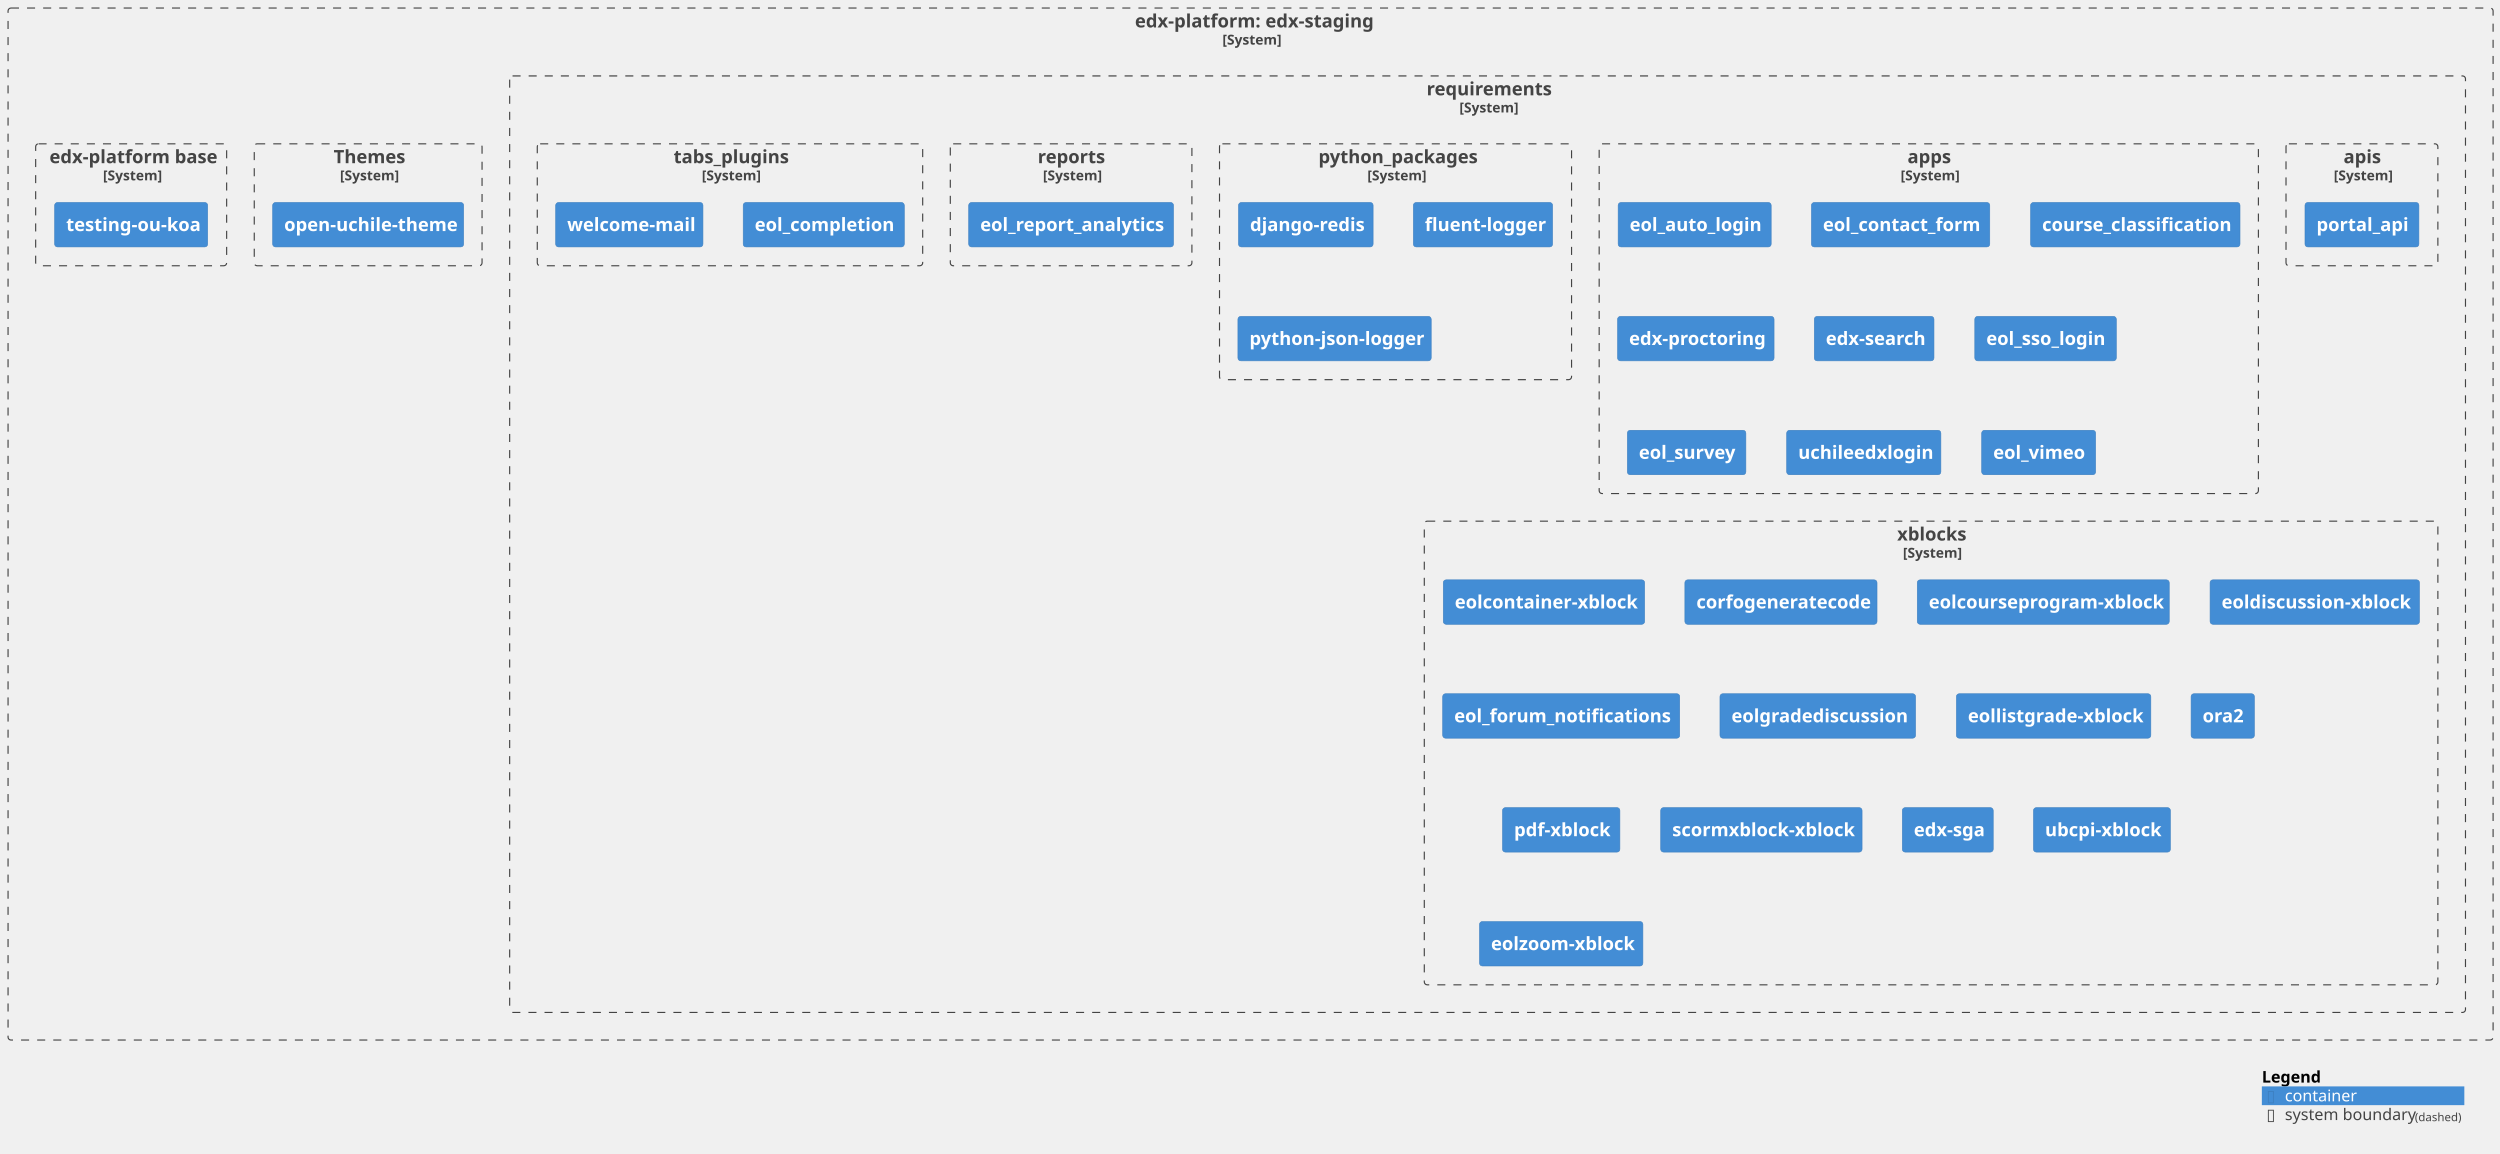
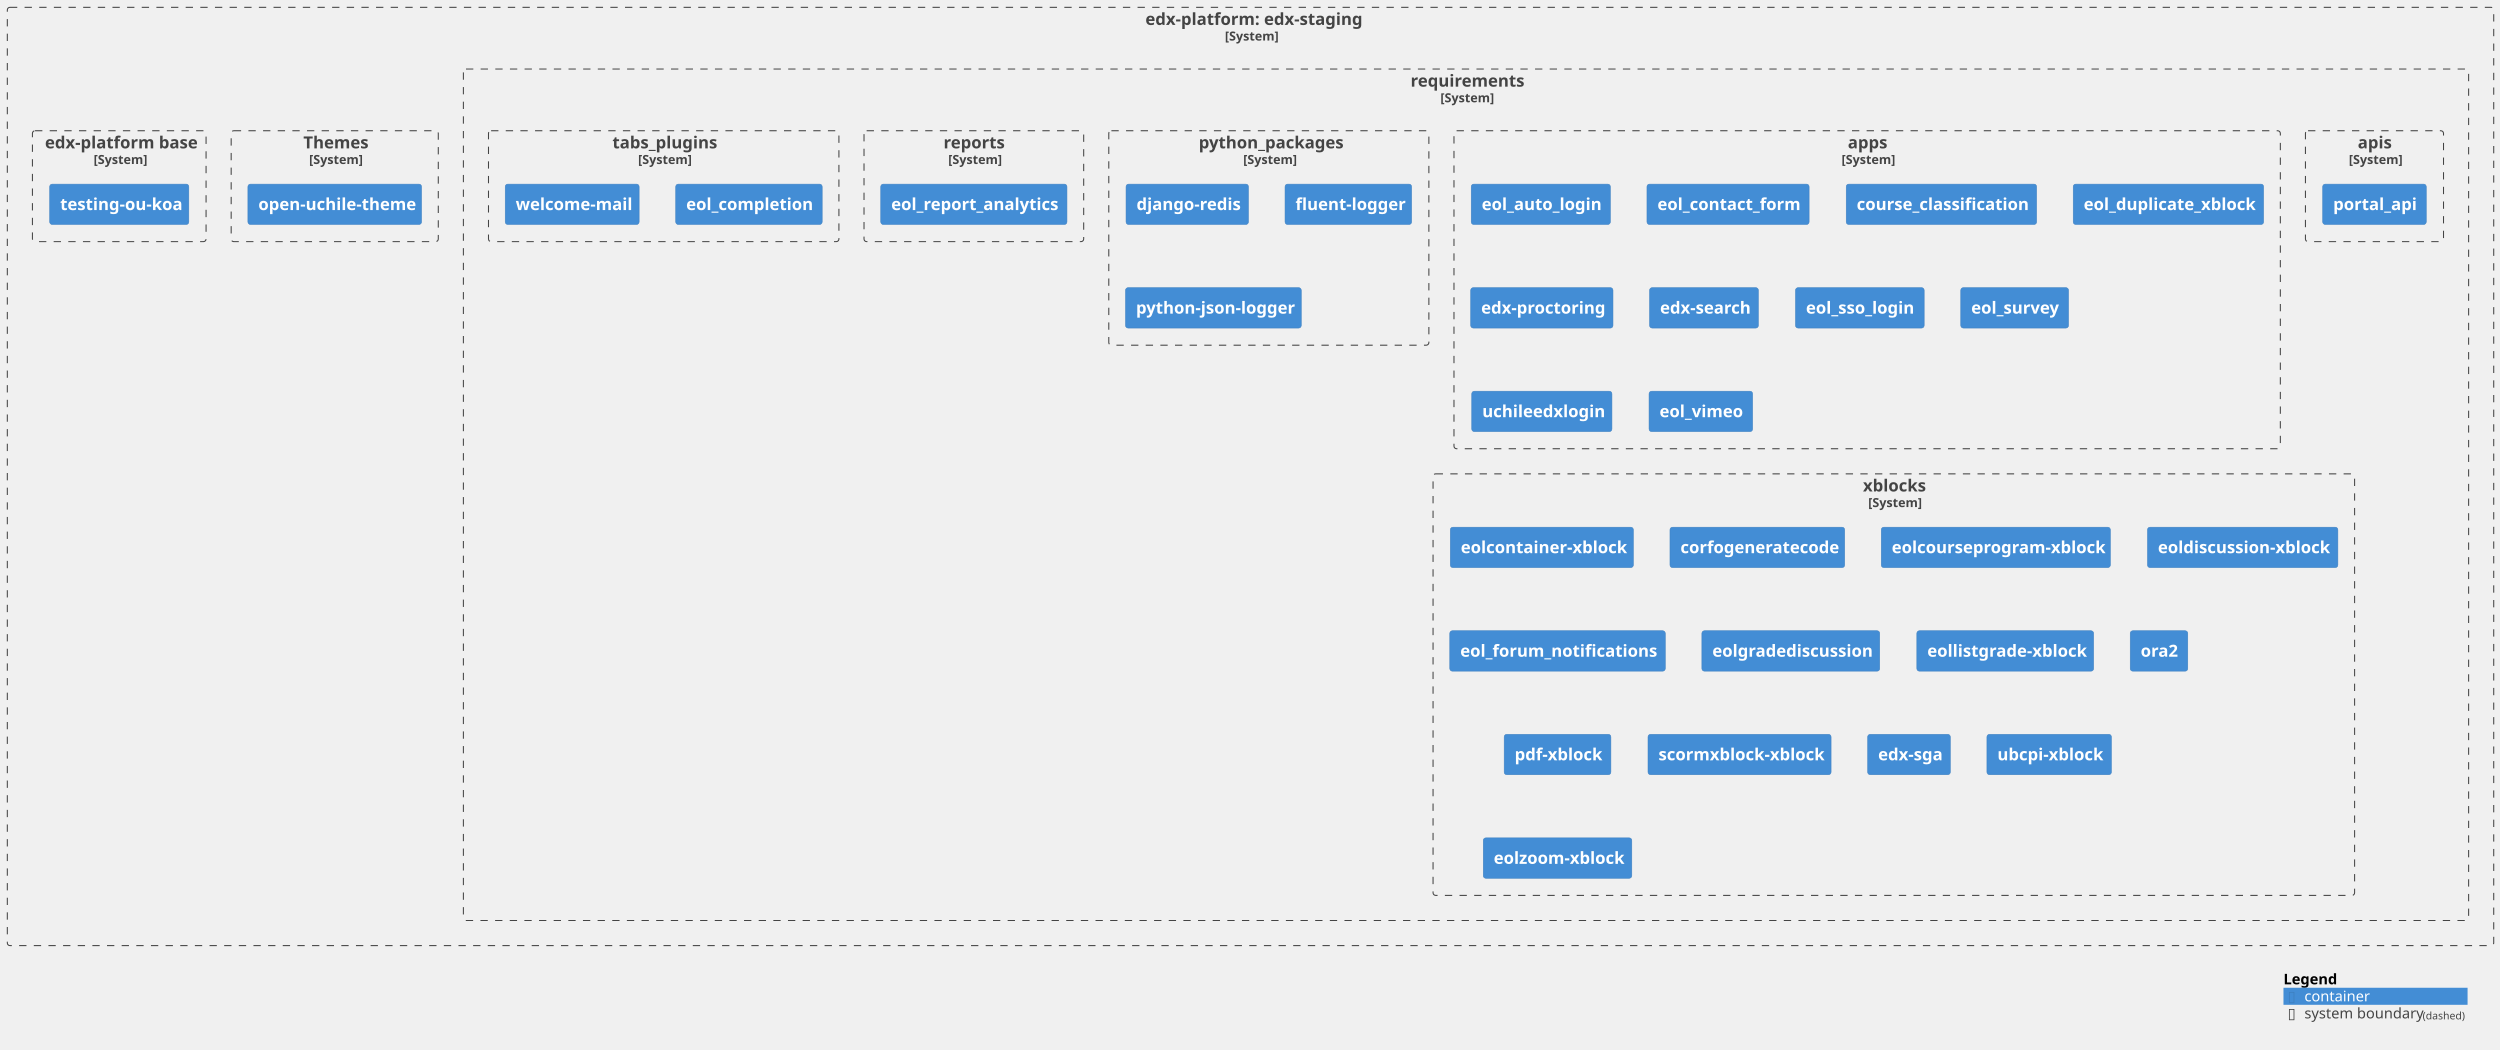
- <svg xmlns="http://www.w3.org/2000/svg" xmlns:xlink="http://www.w3.org/1999/xlink" contentStyleType="text/css" height="1003px" preserveAspectRatio="none" style="width:2173px;height:1003px;background:#FFFFFF;" version="1.1" viewBox="0 0 2173 1003" width="2173px" zoomAndPan="magnify">
+ <svg xmlns="http://www.w3.org/2000/svg" xmlns:xlink="http://www.w3.org/1999/xlink" contentStyleType="text/css" height="1003px" preserveAspectRatio="none" style="width:2390px;height:1003px;background:#FFFFFF;" version="1.1" viewBox="0 0 2390 1003" width="2390px" zoomAndPan="magnify">
  <defs />
  <g>
    <g id="cluster_c1">
      <a href="https://github.com/eol-uchile/edx-staging" target="foo" title="https://github.com/eol-uchile/edx-staging" xlink:actuate="onRequest" xlink:href="https://github.com/eol-uchile/edx-staging" xlink:show="new" xlink:title="https://github.com/eol-uchile/edx-staging" xlink:type="simple">
-         <rect fill="none" height="897" rx="2.5" ry="2.5" style="stroke:#444444;stroke-width:1.0;stroke-dasharray:7.0,7.0;" width="2160" x="7" y="7" />
-         <text fill="#444444" font-family="sans-serif" font-size="16" font-weight="bold" lengthAdjust="spacing" textLength="201" x="986.5" y="23.852">edx-platform: edx-staging</text>
-         <text fill="#444444" font-family="sans-serif" font-size="12" font-weight="bold" lengthAdjust="spacing" textLength="49" x="1062.5" y="38.764">[System]</text>
+         <rect fill="none" height="897" rx="2.5" ry="2.5" style="stroke:#444444;stroke-width:1.0;stroke-dasharray:7.0,7.0;" width="2377" x="7" y="7" />
+         <text fill="#444444" font-family="sans-serif" font-size="16" font-weight="bold" lengthAdjust="spacing" textLength="201" x="1095" y="23.852">edx-platform: edx-staging</text>
+         <text fill="#444444" font-family="sans-serif" font-size="12" font-weight="bold" lengthAdjust="spacing" textLength="49" x="1171" y="38.764">[System]</text>
      </a>
    </g>
    <g id="cluster_c2">
      <a href="https://github.com/eol-uchile/edx-staging/blob/openuchile-release/koa/requirements/" target="foo" title="https://github.com/eol-uchile/edx-staging/blob/openuchile-release/koa/requirements/" xlink:actuate="onRequest" xlink:href="https://github.com/eol-uchile/edx-staging/blob/openuchile-release/koa/requirements/" xlink:show="new" xlink:title="https://github.com/eol-uchile/edx-staging/blob/openuchile-release/koa/requirements/" xlink:type="simple">
-         <rect fill="none" height="814" rx="2.5" ry="2.5" style="stroke:#444444;stroke-width:1.0;stroke-dasharray:7.0,7.0;" width="1700" x="443" y="66" />
-         <text fill="#444444" font-family="sans-serif" font-size="16" font-weight="bold" lengthAdjust="spacing" textLength="106" x="1240" y="82.852">requirements</text>
-         <text fill="#444444" font-family="sans-serif" font-size="12" font-weight="bold" lengthAdjust="spacing" textLength="49" x="1268.5" y="97.764">[System]</text>
+         <rect fill="none" height="814" rx="2.5" ry="2.5" style="stroke:#444444;stroke-width:1.0;stroke-dasharray:7.0,7.0;" width="1917" x="443" y="66" />
+         <text fill="#444444" font-family="sans-serif" font-size="16" font-weight="bold" lengthAdjust="spacing" textLength="106" x="1348.5" y="82.852">requirements</text>
+         <text fill="#444444" font-family="sans-serif" font-size="12" font-weight="bold" lengthAdjust="spacing" textLength="49" x="1377" y="97.764">[System]</text>
      </a>
    </g>
    <g id="cluster_apis">
      <a href="https://github.com/eol-uchile/edx-staging/blob/openuchile-release/koa/requirements/apis.txt" target="foo" title="https://github.com/eol-uchile/edx-staging/blob/openuchile-release/koa/requirements/apis.txt" xlink:actuate="onRequest" xlink:href="https://github.com/eol-uchile/edx-staging/blob/openuchile-release/koa/requirements/apis.txt" xlink:show="new" xlink:title="https://github.com/eol-uchile/edx-staging/blob/openuchile-release/koa/requirements/apis.txt" xlink:type="simple">
-         <rect fill="none" height="106" rx="2.5" ry="2.5" style="stroke:#444444;stroke-width:1.0;stroke-dasharray:7.0,7.0;" width="132" x="1987" y="125" />
-         <text fill="#444444" font-family="sans-serif" font-size="16" font-weight="bold" lengthAdjust="spacing" textLength="32" x="2037" y="141.852">apis</text>
-         <text fill="#444444" font-family="sans-serif" font-size="12" font-weight="bold" lengthAdjust="spacing" textLength="49" x="2028.5" y="156.764">[System]</text>
+         <rect fill="none" height="106" rx="2.5" ry="2.5" style="stroke:#444444;stroke-width:1.0;stroke-dasharray:7.0,7.0;" width="132" x="2204" y="125" />
+         <text fill="#444444" font-family="sans-serif" font-size="16" font-weight="bold" lengthAdjust="spacing" textLength="32" x="2254" y="141.852">apis</text>
+         <text fill="#444444" font-family="sans-serif" font-size="12" font-weight="bold" lengthAdjust="spacing" textLength="49" x="2245.5" y="156.764">[System]</text>
      </a>
    </g>
    <g id="cluster_apps">
      <a href="https://github.com/eol-uchile/edx-staging/blob/openuchile-release/koa/requirements/apps.txt" target="foo" title="https://github.com/eol-uchile/edx-staging/blob/openuchile-release/koa/requirements/apps.txt" xlink:actuate="onRequest" xlink:href="https://github.com/eol-uchile/edx-staging/blob/openuchile-release/koa/requirements/apps.txt" xlink:show="new" xlink:title="https://github.com/eol-uchile/edx-staging/blob/openuchile-release/koa/requirements/apps.txt" xlink:type="simple">
-         <rect fill="none" height="304" rx="2.5" ry="2.5" style="stroke:#444444;stroke-width:1.0;stroke-dasharray:7.0,7.0;" width="573" x="1390" y="125" />
-         <text fill="#444444" font-family="sans-serif" font-size="16" font-weight="bold" lengthAdjust="spacing" textLength="37" x="1658" y="141.852">apps</text>
-         <text fill="#444444" font-family="sans-serif" font-size="12" font-weight="bold" lengthAdjust="spacing" textLength="49" x="1652" y="156.764">[System]</text>
+         <rect fill="none" height="304" rx="2.5" ry="2.5" style="stroke:#444444;stroke-width:1.0;stroke-dasharray:7.0,7.0;" width="790" x="1390" y="125" />
+         <text fill="#444444" font-family="sans-serif" font-size="16" font-weight="bold" lengthAdjust="spacing" textLength="37" x="1766.5" y="141.852">apps</text>
+         <text fill="#444444" font-family="sans-serif" font-size="12" font-weight="bold" lengthAdjust="spacing" textLength="49" x="1760.5" y="156.764">[System]</text>
      </a>
    </g>
    <g id="cluster_python_packages">
      <a href="https://github.com/eol-uchile/edx-staging/blob/openuchile-release/koa/requirements/python_packages.txt" target="foo" title="https://github.com/eol-uchile/edx-staging/blob/openuchile-release/koa/requirements/python_packages.txt" xlink:actuate="onRequest" xlink:href="https://github.com/eol-uchile/edx-staging/blob/openuchile-release/koa/requirements/python_packages.txt" xlink:show="new" xlink:title="https://github.com/eol-uchile/edx-staging/blob/openuchile-release/koa/requirements/python_packages.txt" xlink:type="simple">
        <rect fill="none" height="205" rx="2.5" ry="2.5" style="stroke:#444444;stroke-width:1.0;stroke-dasharray:7.0,7.0;" width="306" x="1060" y="125" />
        <text fill="#444444" font-family="sans-serif" font-size="16" font-weight="bold" lengthAdjust="spacing" textLength="134" x="1146" y="141.852">python_packages</text>
        <text fill="#444444" font-family="sans-serif" font-size="12" font-weight="bold" lengthAdjust="spacing" textLength="49" x="1188.5" y="156.764">[System]</text>
      </a>
    </g>
    <g id="cluster_reports">
      <a href="https://github.com/eol-uchile/edx-staging/blob/openuchile-release/koa/requirements/reports.txt" target="foo" title="https://github.com/eol-uchile/edx-staging/blob/openuchile-release/koa/requirements/reports.txt" xlink:actuate="onRequest" xlink:href="https://github.com/eol-uchile/edx-staging/blob/openuchile-release/koa/requirements/reports.txt" xlink:show="new" xlink:title="https://github.com/eol-uchile/edx-staging/blob/openuchile-release/koa/requirements/reports.txt" xlink:type="simple">
        <rect fill="none" height="106" rx="2.5" ry="2.5" style="stroke:#444444;stroke-width:1.0;stroke-dasharray:7.0,7.0;" width="210" x="826" y="125" />
        <text fill="#444444" font-family="sans-serif" font-size="16" font-weight="bold" lengthAdjust="spacing" textLength="58" x="902" y="141.852">reports</text>
        <text fill="#444444" font-family="sans-serif" font-size="12" font-weight="bold" lengthAdjust="spacing" textLength="49" x="906.5" y="156.764">[System]</text>
      </a>
    </g>
    <g id="cluster_tabs_plugins">
      <a href="https://github.com/eol-uchile/edx-staging/blob/openuchile-release/koa/requirements/tabs_plugins.txt" target="foo" title="https://github.com/eol-uchile/edx-staging/blob/openuchile-release/koa/requirements/tabs_plugins.txt" xlink:actuate="onRequest" xlink:href="https://github.com/eol-uchile/edx-staging/blob/openuchile-release/koa/requirements/tabs_plugins.txt" xlink:show="new" xlink:title="https://github.com/eol-uchile/edx-staging/blob/openuchile-release/koa/requirements/tabs_plugins.txt" xlink:type="simple">
        <rect fill="none" height="106" rx="2.5" ry="2.5" style="stroke:#444444;stroke-width:1.0;stroke-dasharray:7.0,7.0;" width="335" x="467" y="125" />
        <text fill="#444444" font-family="sans-serif" font-size="16" font-weight="bold" lengthAdjust="spacing" textLength="98" x="585.5" y="141.852">tabs_plugins</text>
        <text fill="#444444" font-family="sans-serif" font-size="12" font-weight="bold" lengthAdjust="spacing" textLength="49" x="610" y="156.764">[System]</text>
      </a>
    </g>
    <g id="cluster_xblocks">
      <a href="https://github.com/eol-uchile/edx-staging/blob/openuchile-release/koa/requirements/xblocks.txt" target="foo" title="https://github.com/eol-uchile/edx-staging/blob/openuchile-release/koa/requirements/xblocks.txt" xlink:actuate="onRequest" xlink:href="https://github.com/eol-uchile/edx-staging/blob/openuchile-release/koa/requirements/xblocks.txt" xlink:show="new" xlink:title="https://github.com/eol-uchile/edx-staging/blob/openuchile-release/koa/requirements/xblocks.txt" xlink:type="simple">
-         <rect fill="none" height="403" rx="2.5" ry="2.5" style="stroke:#444444;stroke-width:1.0;stroke-dasharray:7.0,7.0;" width="881" x="1238" y="453" />
-         <text fill="#444444" font-family="sans-serif" font-size="16" font-weight="bold" lengthAdjust="spacing" textLength="59" x="1649" y="469.852">xblocks</text>
-         <text fill="#444444" font-family="sans-serif" font-size="12" font-weight="bold" lengthAdjust="spacing" textLength="49" x="1654" y="484.764">[System]</text>
+         <rect fill="none" height="403" rx="2.5" ry="2.5" style="stroke:#444444;stroke-width:1.0;stroke-dasharray:7.0,7.0;" width="881" x="1370" y="453" />
+         <text fill="#444444" font-family="sans-serif" font-size="16" font-weight="bold" lengthAdjust="spacing" textLength="59" x="1781" y="469.852">xblocks</text>
+         <text fill="#444444" font-family="sans-serif" font-size="12" font-weight="bold" lengthAdjust="spacing" textLength="49" x="1786" y="484.764">[System]</text>
      </a>
    </g>
    <g id="cluster_theme">
      <a href="https://github.com/eol-uchile/edx-staging/blob/openuchile-release/koa/themes/" target="foo" title="https://github.com/eol-uchile/edx-staging/blob/openuchile-release/koa/themes/" xlink:actuate="onRequest" xlink:href="https://github.com/eol-uchile/edx-staging/blob/openuchile-release/koa/themes/" xlink:show="new" xlink:title="https://github.com/eol-uchile/edx-staging/blob/openuchile-release/koa/themes/" xlink:type="simple">
        <rect fill="none" height="106" rx="2.5" ry="2.5" style="stroke:#444444;stroke-width:1.0;stroke-dasharray:7.0,7.0;" width="198" x="221" y="125" />
        <text fill="#444444" font-family="sans-serif" font-size="16" font-weight="bold" lengthAdjust="spacing" textLength="60" x="290" y="141.852">Themes</text>
        <text fill="#444444" font-family="sans-serif" font-size="12" font-weight="bold" lengthAdjust="spacing" textLength="49" x="295.5" y="156.764">[System]</text>
      </a>
    </g>
    <g id="cluster_dockerfile">
      <a href="https://github.com/eol-uchile/edx-staging/blob/openuchile-release/koa/Dockerfile" target="foo" title="https://github.com/eol-uchile/edx-staging/blob/openuchile-release/koa/Dockerfile" xlink:actuate="onRequest" xlink:href="https://github.com/eol-uchile/edx-staging/blob/openuchile-release/koa/Dockerfile" xlink:show="new" xlink:title="https://github.com/eol-uchile/edx-staging/blob/openuchile-release/koa/Dockerfile" xlink:type="simple">
        <rect fill="none" height="106" rx="2.5" ry="2.5" style="stroke:#444444;stroke-width:1.0;stroke-dasharray:7.0,7.0;" width="166" x="31" y="125" />
        <text fill="#444444" font-family="sans-serif" font-size="16" font-weight="bold" lengthAdjust="spacing" textLength="142" x="43" y="141.852">edx-platform base</text>
        <text fill="#444444" font-family="sans-serif" font-size="12" font-weight="bold" lengthAdjust="spacing" textLength="49" x="89.5" y="156.764">[System]</text>
      </a>
    </g>
    <g id="elem_apis1">
      <a href="https://github.com/open-uchile/portal_api" target="foo" title="https://github.com/open-uchile/portal_api" xlink:actuate="onRequest" xlink:href="https://github.com/open-uchile/portal_api" xlink:show="new" xlink:title="https://github.com/open-uchile/portal_api" xlink:type="simple">
-         <rect fill="#438DD5" height="38.625" rx="2.5" ry="2.5" style="stroke:#3C7FC0;stroke-width:0.5;" width="99" x="2003.5" y="176" />
-         <text fill="#FFFFFF" font-family="sans-serif" font-size="16" font-weight="bold" lengthAdjust="spacing" textLength="79" x="2013.5" y="200.852">portal_api</text>
+         <rect fill="#438DD5" height="38.625" rx="2.5" ry="2.5" style="stroke:#3C7FC0;stroke-width:0.5;" width="99" x="2220.5" y="176" />
+         <text fill="#FFFFFF" font-family="sans-serif" font-size="16" font-weight="bold" lengthAdjust="spacing" textLength="79" x="2230.5" y="200.852">portal_api</text>
      </a>
    </g>
    <g id="elem_apps1">
      <a href="https://github.com/eol-uchile/eol_auto_login" target="foo" title="https://github.com/eol-uchile/eol_auto_login" xlink:actuate="onRequest" xlink:href="https://github.com/eol-uchile/eol_auto_login" xlink:show="new" xlink:title="https://github.com/eol-uchile/eol_auto_login" xlink:type="simple">
        <rect fill="#438DD5" height="38.625" rx="2.5" ry="2.5" style="stroke:#3C7FC0;stroke-width:0.5;" width="133" x="1406.5" y="176" />
        <text fill="#FFFFFF" font-family="sans-serif" font-size="16" font-weight="bold" lengthAdjust="spacing" textLength="113" x="1416.5" y="200.852">eol_auto_login</text>
      </a>
    </g>
    <g id="elem_apps2">
      <a href="https://github.com/open-uchile/eol_contact_form" target="foo" title="https://github.com/open-uchile/eol_contact_form" xlink:actuate="onRequest" xlink:href="https://github.com/open-uchile/eol_contact_form" xlink:show="new" xlink:title="https://github.com/open-uchile/eol_contact_form" xlink:type="simple">
        <rect fill="#438DD5" height="38.625" rx="2.5" ry="2.5" style="stroke:#3C7FC0;stroke-width:0.5;" width="155" x="1574.5" y="176" />
        <text fill="#FFFFFF" font-family="sans-serif" font-size="16" font-weight="bold" lengthAdjust="spacing" textLength="135" x="1584.5" y="200.852">eol_contact_form</text>
      </a>
    </g>
    <g id="elem_apps3">
      <a href="https://github.com/eol-uchile/course_classification" target="foo" title="https://github.com/eol-uchile/course_classification" xlink:actuate="onRequest" xlink:href="https://github.com/eol-uchile/course_classification" xlink:show="new" xlink:title="https://github.com/eol-uchile/course_classification" xlink:type="simple">
        <rect fill="#438DD5" height="38.625" rx="2.5" ry="2.5" style="stroke:#3C7FC0;stroke-width:0.5;" width="182" x="1765" y="176" />
        <text fill="#FFFFFF" font-family="sans-serif" font-size="16" font-weight="bold" lengthAdjust="spacing" textLength="162" x="1775" y="200.852">course_classification</text>
      </a>
    </g>
    <g id="elem_apps4">
+       <a href="https://github.com/eol-uchile/eol_duplicate_xblock" target="foo" title="https://github.com/eol-uchile/eol_duplicate_xblock" xlink:actuate="onRequest" xlink:href="https://github.com/eol-uchile/eol_duplicate_xblock" xlink:show="new" xlink:title="https://github.com/eol-uchile/eol_duplicate_xblock" xlink:type="simple">
+         <rect fill="#438DD5" height="38.625" rx="2.5" ry="2.5" style="stroke:#3C7FC0;stroke-width:0.5;" width="182" x="1982" y="176" />
+         <text fill="#FFFFFF" font-family="sans-serif" font-size="16" font-weight="bold" lengthAdjust="spacing" textLength="162" x="1992" y="200.852">eol_duplicate_xblock</text>
+       </a>
+     </g>
+     <g id="elem_apps5">
      <a href="https://github.com/open-uchile/edx-proctoring" target="foo" title="https://github.com/open-uchile/edx-proctoring" xlink:actuate="onRequest" xlink:href="https://github.com/open-uchile/edx-proctoring" xlink:show="new" xlink:title="https://github.com/open-uchile/edx-proctoring" xlink:type="simple">
        <rect fill="#438DD5" height="38.625" rx="2.5" ry="2.5" style="stroke:#3C7FC0;stroke-width:0.5;" width="136" x="1406" y="275" />
        <text fill="#FFFFFF" font-family="sans-serif" font-size="16" font-weight="bold" lengthAdjust="spacing" textLength="116" x="1416" y="299.852">edx-proctoring</text>
      </a>
    </g>
-     <g id="elem_apps5">
+     <g id="elem_apps6">
      <a href="https://github.com/eol-uchile/edx-search" target="foo" title="https://github.com/eol-uchile/edx-search" xlink:actuate="onRequest" xlink:href="https://github.com/eol-uchile/edx-search" xlink:show="new" xlink:title="https://github.com/eol-uchile/edx-search" xlink:type="simple">
        <rect fill="#438DD5" height="38.625" rx="2.5" ry="2.5" style="stroke:#3C7FC0;stroke-width:0.5;" width="104" x="1577" y="275" />
        <text fill="#FFFFFF" font-family="sans-serif" font-size="16" font-weight="bold" lengthAdjust="spacing" textLength="84" x="1587" y="299.852">edx-search</text>
      </a>
    </g>
-     <g id="elem_apps6">
+     <g id="elem_apps7">
      <a href="https://github.com/eol-uchile/eol_sso_login" target="foo" title="https://github.com/eol-uchile/eol_sso_login" xlink:actuate="onRequest" xlink:href="https://github.com/eol-uchile/eol_sso_login" xlink:show="new" xlink:title="https://github.com/eol-uchile/eol_sso_login" xlink:type="simple">
        <rect fill="#438DD5" height="38.625" rx="2.5" ry="2.5" style="stroke:#3C7FC0;stroke-width:0.5;" width="123" x="1716.5" y="275" />
        <text fill="#FFFFFF" font-family="sans-serif" font-size="16" font-weight="bold" lengthAdjust="spacing" textLength="103" x="1726.5" y="299.852">eol_sso_login</text>
      </a>
    </g>
-     <g id="elem_apps7">
+     <g id="elem_apps8">
      <a href="https://github.com/eol-uchile/eol_survey" target="foo" title="https://github.com/eol-uchile/eol_survey" xlink:actuate="onRequest" xlink:href="https://github.com/eol-uchile/eol_survey" xlink:show="new" xlink:title="https://github.com/eol-uchile/eol_survey" xlink:type="simple">
-         <rect fill="#438DD5" height="38.625" rx="2.5" ry="2.5" style="stroke:#3C7FC0;stroke-width:0.5;" width="103" x="1414.5" y="374" />
-         <text fill="#FFFFFF" font-family="sans-serif" font-size="16" font-weight="bold" lengthAdjust="spacing" textLength="83" x="1424.5" y="398.852">eol_survey</text>
-       </a>
-     </g>
-     <g id="elem_apps8">
+         <rect fill="#438DD5" height="38.625" rx="2.5" ry="2.5" style="stroke:#3C7FC0;stroke-width:0.5;" width="103" x="1874.5" y="275" />
+         <text fill="#FFFFFF" font-family="sans-serif" font-size="16" font-weight="bold" lengthAdjust="spacing" textLength="83" x="1884.5" y="299.852">eol_survey</text>
+       </a>
+     </g>
+     <g id="elem_apps9">
      <a href="https://github.com/open-uchile/uchileedxlogin" target="foo" title="https://github.com/open-uchile/uchileedxlogin" xlink:actuate="onRequest" xlink:href="https://github.com/open-uchile/uchileedxlogin" xlink:show="new" xlink:title="https://github.com/open-uchile/uchileedxlogin" xlink:type="simple">
-         <rect fill="#438DD5" height="38.625" rx="2.5" ry="2.5" style="stroke:#3C7FC0;stroke-width:0.5;" width="134" x="1553" y="374" />
-         <text fill="#FFFFFF" font-family="sans-serif" font-size="16" font-weight="bold" lengthAdjust="spacing" textLength="114" x="1563" y="398.852">uchileedxlogin</text>
-       </a>
-     </g>
-     <g id="elem_apps9">
+         <rect fill="#438DD5" height="38.625" rx="2.5" ry="2.5" style="stroke:#3C7FC0;stroke-width:0.5;" width="134" x="1407" y="374" />
+         <text fill="#FFFFFF" font-family="sans-serif" font-size="16" font-weight="bold" lengthAdjust="spacing" textLength="114" x="1417" y="398.852">uchileedxlogin</text>
+       </a>
+     </g>
+     <g id="elem_apps10">
      <a href="https://github.com/eol-uchile/eol_vimeo" target="foo" title="https://github.com/eol-uchile/eol_vimeo" xlink:actuate="onRequest" xlink:href="https://github.com/eol-uchile/eol_vimeo" xlink:show="new" xlink:title="https://github.com/eol-uchile/eol_vimeo" xlink:type="simple">
-         <rect fill="#438DD5" height="38.625" rx="2.5" ry="2.5" style="stroke:#3C7FC0;stroke-width:0.5;" width="99" x="1722.5" y="374" />
-         <text fill="#FFFFFF" font-family="sans-serif" font-size="16" font-weight="bold" lengthAdjust="spacing" textLength="79" x="1732.5" y="398.852">eol_vimeo</text>
+         <rect fill="#438DD5" height="38.625" rx="2.5" ry="2.5" style="stroke:#3C7FC0;stroke-width:0.5;" width="99" x="1576.5" y="374" />
+         <text fill="#FFFFFF" font-family="sans-serif" font-size="16" font-weight="bold" lengthAdjust="spacing" textLength="79" x="1586.5" y="398.852">eol_vimeo</text>
      </a>
    </g>
    <g id="elem_python_packages1">
      <rect fill="#438DD5" height="38.625" rx="2.5" ry="2.5" style="stroke:#3C7FC0;stroke-width:0.5;" width="117" x="1076.5" y="176" />
      <text fill="#FFFFFF" font-family="sans-serif" font-size="16" font-weight="bold" lengthAdjust="spacing" textLength="97" x="1086.5" y="200.852">django-redis</text>
    </g>
    <g id="elem_python_packages2">
      <rect fill="#438DD5" height="38.625" rx="2.5" ry="2.5" style="stroke:#3C7FC0;stroke-width:0.5;" width="121" x="1228.5" y="176" />
      <text fill="#FFFFFF" font-family="sans-serif" font-size="16" font-weight="bold" lengthAdjust="spacing" textLength="101" x="1238.5" y="200.852">fluent-logger</text>
    </g>
    <g id="elem_python_packages3">
      <rect fill="#438DD5" height="38.625" rx="2.5" ry="2.5" style="stroke:#3C7FC0;stroke-width:0.5;" width="168" x="1076" y="275" />
      <text fill="#FFFFFF" font-family="sans-serif" font-size="16" font-weight="bold" lengthAdjust="spacing" textLength="148" x="1086" y="299.852">python-json-logger</text>
    </g>
    <g id="elem_reports1">
      <a href="https://github.com/eol-uchile/eol_report_analytics" target="foo" title="https://github.com/eol-uchile/eol_report_analytics" xlink:actuate="onRequest" xlink:href="https://github.com/eol-uchile/eol_report_analytics" xlink:show="new" xlink:title="https://github.com/eol-uchile/eol_report_analytics" xlink:type="simple">
        <rect fill="#438DD5" height="38.625" rx="2.5" ry="2.5" style="stroke:#3C7FC0;stroke-width:0.5;" width="178" x="842" y="176" />
        <text fill="#FFFFFF" font-family="sans-serif" font-size="16" font-weight="bold" lengthAdjust="spacing" textLength="158" x="852" y="200.852">eol_report_analytics</text>
      </a>
    </g>
    <g id="elem_tabs_plugins1">
      <a href="https://github.com/eol-uchile/eol_completion" target="foo" title="https://github.com/eol-uchile/eol_completion" xlink:actuate="onRequest" xlink:href="https://github.com/eol-uchile/eol_completion" xlink:show="new" xlink:title="https://github.com/eol-uchile/eol_completion" xlink:type="simple">
        <rect fill="#438DD5" height="38.625" rx="2.5" ry="2.5" style="stroke:#3C7FC0;stroke-width:0.5;" width="140" x="646" y="176" />
        <text fill="#FFFFFF" font-family="sans-serif" font-size="16" font-weight="bold" lengthAdjust="spacing" textLength="120" x="656" y="200.852">eol_completion</text>
      </a>
    </g>
    <g id="elem_tabs_plugins2">
      <a href="https://github.com/eol-uchile/eol_welcome_mail" target="foo" title="https://github.com/eol-uchile/eol_welcome_mail" xlink:actuate="onRequest" xlink:href="https://github.com/eol-uchile/eol_welcome_mail" xlink:show="new" xlink:title="https://github.com/eol-uchile/eol_welcome_mail" xlink:type="simple">
        <rect fill="#438DD5" height="38.625" rx="2.5" ry="2.5" style="stroke:#3C7FC0;stroke-width:0.5;" width="128" x="483" y="176" />
        <text fill="#FFFFFF" font-family="sans-serif" font-size="16" font-weight="bold" lengthAdjust="spacing" textLength="108" x="493" y="200.852">welcome-mail</text>
      </a>
    </g>
    <g id="elem_xblocks1">
      <a href="https://github.com/eol-uchile/eol-container-xblock.git" target="foo" title="https://github.com/eol-uchile/eol-container-xblock.git" xlink:actuate="onRequest" xlink:href="https://github.com/eol-uchile/eol-container-xblock.git" xlink:show="new" xlink:title="https://github.com/eol-uchile/eol-container-xblock.git" xlink:type="simple">
-         <rect fill="#438DD5" height="38.625" rx="2.5" ry="2.5" style="stroke:#3C7FC0;stroke-width:0.5;" width="175" x="1254.5" y="504" />
-         <text fill="#FFFFFF" font-family="sans-serif" font-size="16" font-weight="bold" lengthAdjust="spacing" textLength="155" x="1264.5" y="528.852">eolcontainer-xblock</text>
+         <rect fill="#438DD5" height="38.625" rx="2.5" ry="2.5" style="stroke:#3C7FC0;stroke-width:0.5;" width="175" x="1386.5" y="504" />
+         <text fill="#FFFFFF" font-family="sans-serif" font-size="16" font-weight="bold" lengthAdjust="spacing" textLength="155" x="1396.5" y="528.852">eolcontainer-xblock</text>
      </a>
    </g>
    <g id="elem_xblocks2">
      <a href="https://github.com/eol-uchile/corfo_generate_code" target="foo" title="https://github.com/eol-uchile/corfo_generate_code" xlink:actuate="onRequest" xlink:href="https://github.com/eol-uchile/corfo_generate_code" xlink:show="new" xlink:title="https://github.com/eol-uchile/corfo_generate_code" xlink:type="simple">
-         <rect fill="#438DD5" height="38.625" rx="2.5" ry="2.5" style="stroke:#3C7FC0;stroke-width:0.5;" width="167" x="1464.5" y="504" />
-         <text fill="#FFFFFF" font-family="sans-serif" font-size="16" font-weight="bold" lengthAdjust="spacing" textLength="147" x="1474.5" y="528.852">corfogeneratecode</text>
+         <rect fill="#438DD5" height="38.625" rx="2.5" ry="2.5" style="stroke:#3C7FC0;stroke-width:0.5;" width="167" x="1596.5" y="504" />
+         <text fill="#FFFFFF" font-family="sans-serif" font-size="16" font-weight="bold" lengthAdjust="spacing" textLength="147" x="1606.5" y="528.852">corfogeneratecode</text>
      </a>
    </g>
    <g id="elem_xblocks3">
      <a href="https://github.com/eol-uchile/eol-course-program-xblock" target="foo" title="https://github.com/eol-uchile/eol-course-program-xblock" xlink:actuate="onRequest" xlink:href="https://github.com/eol-uchile/eol-course-program-xblock" xlink:show="new" xlink:title="https://github.com/eol-uchile/eol-course-program-xblock" xlink:type="simple">
-         <rect fill="#438DD5" height="38.625" rx="2.5" ry="2.5" style="stroke:#3C7FC0;stroke-width:0.5;" width="219" x="1666.5" y="504" />
-         <text fill="#FFFFFF" font-family="sans-serif" font-size="16" font-weight="bold" lengthAdjust="spacing" textLength="199" x="1676.5" y="528.852">eolcourseprogram-xblock</text>
+         <rect fill="#438DD5" height="38.625" rx="2.5" ry="2.5" style="stroke:#3C7FC0;stroke-width:0.5;" width="219" x="1798.5" y="504" />
+         <text fill="#FFFFFF" font-family="sans-serif" font-size="16" font-weight="bold" lengthAdjust="spacing" textLength="199" x="1808.5" y="528.852">eolcourseprogram-xblock</text>
      </a>
    </g>
    <g id="elem_xblocks4">
      <a href="https://github.com/eol-uchile/eol_xblock_discussion" target="foo" title="https://github.com/eol-uchile/eol_xblock_discussion" xlink:actuate="onRequest" xlink:href="https://github.com/eol-uchile/eol_xblock_discussion" xlink:show="new" xlink:title="https://github.com/eol-uchile/eol_xblock_discussion" xlink:type="simple">
-         <rect fill="#438DD5" height="38.625" rx="2.5" ry="2.5" style="stroke:#3C7FC0;stroke-width:0.5;" width="182" x="1921" y="504" />
-         <text fill="#FFFFFF" font-family="sans-serif" font-size="16" font-weight="bold" lengthAdjust="spacing" textLength="162" x="1931" y="528.852">eoldiscussion-xblock</text>
+         <rect fill="#438DD5" height="38.625" rx="2.5" ry="2.5" style="stroke:#3C7FC0;stroke-width:0.5;" width="182" x="2053" y="504" />
+         <text fill="#FFFFFF" font-family="sans-serif" font-size="16" font-weight="bold" lengthAdjust="spacing" textLength="162" x="2063" y="528.852">eoldiscussion-xblock</text>
      </a>
    </g>
    <g id="elem_xblocks5">
      <a href="https://github.com/eol-uchile/eol_forum_notifications" target="foo" title="https://github.com/eol-uchile/eol_forum_notifications" xlink:actuate="onRequest" xlink:href="https://github.com/eol-uchile/eol_forum_notifications" xlink:show="new" xlink:title="https://github.com/eol-uchile/eol_forum_notifications" xlink:type="simple">
-         <rect fill="#438DD5" height="38.625" rx="2.5" ry="2.5" style="stroke:#3C7FC0;stroke-width:0.5;" width="206" x="1254" y="603" />
-         <text fill="#FFFFFF" font-family="sans-serif" font-size="16" font-weight="bold" lengthAdjust="spacing" textLength="186" x="1264" y="627.852">eol_forum_notifications</text>
+         <rect fill="#438DD5" height="38.625" rx="2.5" ry="2.5" style="stroke:#3C7FC0;stroke-width:0.5;" width="206" x="1386" y="603" />
+         <text fill="#FFFFFF" font-family="sans-serif" font-size="16" font-weight="bold" lengthAdjust="spacing" textLength="186" x="1396" y="627.852">eol_forum_notifications</text>
      </a>
    </g>
    <g id="elem_xblocks6">
      <a href="https://github.com/eol-uchile/eol_gradeforum_xblock" target="foo" title="https://github.com/eol-uchile/eol_gradeforum_xblock" xlink:actuate="onRequest" xlink:href="https://github.com/eol-uchile/eol_gradeforum_xblock" xlink:show="new" xlink:title="https://github.com/eol-uchile/eol_gradeforum_xblock" xlink:type="simple">
-         <rect fill="#438DD5" height="38.625" rx="2.5" ry="2.5" style="stroke:#3C7FC0;stroke-width:0.5;" width="170" x="1495" y="603" />
-         <text fill="#FFFFFF" font-family="sans-serif" font-size="16" font-weight="bold" lengthAdjust="spacing" textLength="150" x="1505" y="627.852">eolgradediscussion</text>
+         <rect fill="#438DD5" height="38.625" rx="2.5" ry="2.5" style="stroke:#3C7FC0;stroke-width:0.5;" width="170" x="1627" y="603" />
+         <text fill="#FFFFFF" font-family="sans-serif" font-size="16" font-weight="bold" lengthAdjust="spacing" textLength="150" x="1637" y="627.852">eolgradediscussion</text>
      </a>
    </g>
    <g id="elem_xblocks7">
      <a href="https://github.com/eol-uchile/eol_list_grade" target="foo" title="https://github.com/eol-uchile/eol_list_grade" xlink:actuate="onRequest" xlink:href="https://github.com/eol-uchile/eol_list_grade" xlink:show="new" xlink:title="https://github.com/eol-uchile/eol_list_grade" xlink:type="simple">
-         <rect fill="#438DD5" height="38.625" rx="2.5" ry="2.5" style="stroke:#3C7FC0;stroke-width:0.5;" width="169" x="1700.5" y="603" />
-         <text fill="#FFFFFF" font-family="sans-serif" font-size="16" font-weight="bold" lengthAdjust="spacing" textLength="149" x="1710.5" y="627.852">eollistgrade-xblock</text>
+         <rect fill="#438DD5" height="38.625" rx="2.5" ry="2.5" style="stroke:#3C7FC0;stroke-width:0.5;" width="169" x="1832.5" y="603" />
+         <text fill="#FFFFFF" font-family="sans-serif" font-size="16" font-weight="bold" lengthAdjust="spacing" textLength="149" x="1842.5" y="627.852">eollistgrade-xblock</text>
      </a>
    </g>
    <g id="elem_xblocks8">
      <a href="https://github.com/eol-uchile/edx-ora2.git" target="foo" title="https://github.com/eol-uchile/edx-ora2.git" xlink:actuate="onRequest" xlink:href="https://github.com/eol-uchile/edx-ora2.git" xlink:show="new" xlink:title="https://github.com/eol-uchile/edx-ora2.git" xlink:type="simple">
-         <rect fill="#438DD5" height="38.625" rx="2.5" ry="2.5" style="stroke:#3C7FC0;stroke-width:0.5;" width="55" x="1904.5" y="603" />
-         <text fill="#FFFFFF" font-family="sans-serif" font-size="16" font-weight="bold" lengthAdjust="spacing" textLength="35" x="1914.5" y="627.852">ora2</text>
+         <rect fill="#438DD5" height="38.625" rx="2.5" ry="2.5" style="stroke:#3C7FC0;stroke-width:0.5;" width="55" x="2036.5" y="603" />
+         <text fill="#FFFFFF" font-family="sans-serif" font-size="16" font-weight="bold" lengthAdjust="spacing" textLength="35" x="2046.5" y="627.852">ora2</text>
      </a>
    </g>
    <g id="elem_xblocks9">
      <a href="https://github.com/open-uchile/pdfXBlock" target="foo" title="https://github.com/open-uchile/pdfXBlock" xlink:actuate="onRequest" xlink:href="https://github.com/open-uchile/pdfXBlock" xlink:show="new" xlink:title="https://github.com/open-uchile/pdfXBlock" xlink:type="simple">
-         <rect fill="#438DD5" height="38.625" rx="2.5" ry="2.5" style="stroke:#3C7FC0;stroke-width:0.5;" width="102" x="1306" y="702" />
-         <text fill="#FFFFFF" font-family="sans-serif" font-size="16" font-weight="bold" lengthAdjust="spacing" textLength="82" x="1316" y="726.852">pdf-xblock</text>
+         <rect fill="#438DD5" height="38.625" rx="2.5" ry="2.5" style="stroke:#3C7FC0;stroke-width:0.5;" width="102" x="1438" y="702" />
+         <text fill="#FFFFFF" font-family="sans-serif" font-size="16" font-weight="bold" lengthAdjust="spacing" textLength="82" x="1448" y="726.852">pdf-xblock</text>
      </a>
    </g>
    <g id="elem_xblocks10">
      <a href="https://github.com/eol-uchile/edx_xblock_scorm" target="foo" title="https://github.com/eol-uchile/edx_xblock_scorm" xlink:actuate="onRequest" xlink:href="https://github.com/eol-uchile/edx_xblock_scorm" xlink:show="new" xlink:title="https://github.com/eol-uchile/edx_xblock_scorm" xlink:type="simple">
-         <rect fill="#438DD5" height="38.625" rx="2.5" ry="2.5" style="stroke:#3C7FC0;stroke-width:0.5;" width="175" x="1443.5" y="702" />
-         <text fill="#FFFFFF" font-family="sans-serif" font-size="16" font-weight="bold" lengthAdjust="spacing" textLength="155" x="1453.5" y="726.852">scormxblock-xblock</text>
+         <rect fill="#438DD5" height="38.625" rx="2.5" ry="2.5" style="stroke:#3C7FC0;stroke-width:0.5;" width="175" x="1575.5" y="702" />
+         <text fill="#FFFFFF" font-family="sans-serif" font-size="16" font-weight="bold" lengthAdjust="spacing" textLength="155" x="1585.5" y="726.852">scormxblock-xblock</text>
      </a>
    </g>
    <g id="elem_xblocks11">
      <a href="https://github.com/eol-uchile/edx-sga" target="foo" title="https://github.com/eol-uchile/edx-sga" xlink:actuate="onRequest" xlink:href="https://github.com/eol-uchile/edx-sga" xlink:show="new" xlink:title="https://github.com/eol-uchile/edx-sga" xlink:type="simple">
-         <rect fill="#438DD5" height="38.625" rx="2.5" ry="2.5" style="stroke:#3C7FC0;stroke-width:0.5;" width="79" x="1653.5" y="702" />
-         <text fill="#FFFFFF" font-family="sans-serif" font-size="16" font-weight="bold" lengthAdjust="spacing" textLength="59" x="1663.5" y="726.852">edx-sga</text>
+         <rect fill="#438DD5" height="38.625" rx="2.5" ry="2.5" style="stroke:#3C7FC0;stroke-width:0.5;" width="79" x="1785.5" y="702" />
+         <text fill="#FFFFFF" font-family="sans-serif" font-size="16" font-weight="bold" lengthAdjust="spacing" textLength="59" x="1795.5" y="726.852">edx-sga</text>
      </a>
    </g>
    <g id="elem_xblocks12">
      <a href="https://github.com/eol-uchile/ubcpi" target="foo" title="https://github.com/eol-uchile/ubcpi" xlink:actuate="onRequest" xlink:href="https://github.com/eol-uchile/ubcpi" xlink:show="new" xlink:title="https://github.com/eol-uchile/ubcpi" xlink:type="simple">
-         <rect fill="#438DD5" height="38.625" rx="2.5" ry="2.5" style="stroke:#3C7FC0;stroke-width:0.5;" width="119" x="1767.5" y="702" />
-         <text fill="#FFFFFF" font-family="sans-serif" font-size="16" font-weight="bold" lengthAdjust="spacing" textLength="99" x="1777.5" y="726.852">ubcpi-xblock</text>
+         <rect fill="#438DD5" height="38.625" rx="2.5" ry="2.5" style="stroke:#3C7FC0;stroke-width:0.5;" width="119" x="1899.5" y="702" />
+         <text fill="#FFFFFF" font-family="sans-serif" font-size="16" font-weight="bold" lengthAdjust="spacing" textLength="99" x="1909.5" y="726.852">ubcpi-xblock</text>
      </a>
    </g>
    <g id="elem_xblocks13">
      <a href="https://github.com/eol-uchile/eol-zoom-xblock" target="foo" title="https://github.com/eol-uchile/eol-zoom-xblock" xlink:actuate="onRequest" xlink:href="https://github.com/eol-uchile/eol-zoom-xblock" xlink:show="new" xlink:title="https://github.com/eol-uchile/eol-zoom-xblock" xlink:type="simple">
-         <rect fill="#438DD5" height="38.625" rx="2.5" ry="2.5" style="stroke:#3C7FC0;stroke-width:0.5;" width="142" x="1286" y="801" />
-         <text fill="#FFFFFF" font-family="sans-serif" font-size="16" font-weight="bold" lengthAdjust="spacing" textLength="122" x="1296" y="825.852">eolzoom-xblock</text>
+         <rect fill="#438DD5" height="38.625" rx="2.5" ry="2.5" style="stroke:#3C7FC0;stroke-width:0.5;" width="142" x="1418" y="801" />
+         <text fill="#FFFFFF" font-family="sans-serif" font-size="16" font-weight="bold" lengthAdjust="spacing" textLength="122" x="1428" y="825.852">eolzoom-xblock</text>
      </a>
    </g>
    <g id="elem_theme1">
      <a href="https://github.com/open-uchile/open-uchile-theme.git" target="foo" title="https://github.com/open-uchile/open-uchile-theme.git" xlink:actuate="onRequest" xlink:href="https://github.com/open-uchile/open-uchile-theme.git" xlink:show="new" xlink:title="https://github.com/open-uchile/open-uchile-theme.git" xlink:type="simple">
        <rect fill="#438DD5" height="38.625" rx="2.5" ry="2.5" style="stroke:#3C7FC0;stroke-width:0.5;" width="166" x="237" y="176" />
        <text fill="#FFFFFF" font-family="sans-serif" font-size="16" font-weight="bold" lengthAdjust="spacing" textLength="146" x="247" y="200.852">open-uchile-theme</text>
      </a>
    </g>
    <g id="elem_dk">
      <a href="https://ghcr.io/eol-uchile/edx-platform:testing-ou-koa" target="foo" title="https://ghcr.io/eol-uchile/edx-platform:testing-ou-koa" xlink:actuate="onRequest" xlink:href="https://ghcr.io/eol-uchile/edx-platform:testing-ou-koa" xlink:show="new" xlink:title="https://ghcr.io/eol-uchile/edx-platform:testing-ou-koa" xlink:type="simple">
        <rect fill="#438DD5" height="38.625" rx="2.5" ry="2.5" style="stroke:#3C7FC0;stroke-width:0.5;" width="133" x="47.5" y="176" />
        <text fill="#FFFFFF" font-family="sans-serif" font-size="16" font-weight="bold" lengthAdjust="spacing" textLength="113" x="57.5" y="200.852">testing-ou-koa</text>
      </a>
    </g>
-     <rect fill="none" height="16.297" style="stroke:none;stroke-width:1.0;" width="176" x="1966" y="928" />
-     <text fill="#000000" font-family="sans-serif" font-size="14" font-weight="bold" lengthAdjust="spacing" textLength="50" x="1966" y="940.995">Legend</text>
-     <text fill="#FFFFFF" font-family="sans-serif" font-size="14" lengthAdjust="spacing" textLength="4" x="2016" y="940.995"> </text>
-     <rect fill="#438DD5" height="16.297" style="stroke:none;stroke-width:1.0;" width="176" x="1966" y="944.297" />
-     <text fill="#3C7FC0" font-family="sans-serif" font-size="14" lengthAdjust="spacing" textLength="8" x="1970" y="957.292">▯</text>
-     <text fill="#FFFFFF" font-family="sans-serif" font-size="14" lengthAdjust="spacing" textLength="4" x="1978" y="957.292"> </text>
-     <text fill="#FFFFFF" font-family="sans-serif" font-size="14" lengthAdjust="spacing" textLength="60" x="1986" y="957.292">container</text>
-     <text fill="#FFFFFF" font-family="sans-serif" font-size="14" lengthAdjust="spacing" textLength="4" x="2050" y="957.292"> </text>
-     <rect fill="none" height="16.297" style="stroke:none;stroke-width:1.0;" width="176" x="1966" y="960.594" />
-     <text fill="#444444" font-family="sans-serif" font-size="14" lengthAdjust="spacing" textLength="8" x="1970" y="973.589">▯</text>
-     <text fill="#FFFFFF" font-family="sans-serif" font-size="14" lengthAdjust="spacing" textLength="4" x="1978" y="973.589"> </text>
-     <text fill="#444444" font-family="sans-serif" font-size="14" lengthAdjust="spacing" textLength="109" x="1986" y="973.589">system boundary</text>
-     <text fill="#444444" font-family="sans-serif" font-size="10" lengthAdjust="spacing" textLength="39" x="2099" y="974.532">(dashed)</text>
-     <text fill="#FFFFFF" font-family="sans-serif" font-size="14" lengthAdjust="spacing" textLength="4" x="2138" y="973.589"> </text>
-     <line style="stroke:none;stroke-width:1.0;" x1="1966" x2="2142" y1="928" y2="928" />
-     <line style="stroke:none;stroke-width:1.0;" x1="1966" x2="2142" y1="944.297" y2="944.297" />
-     <line style="stroke:none;stroke-width:1.0;" x1="1966" x2="2142" y1="960.594" y2="960.594" />
-     <line style="stroke:none;stroke-width:1.0;" x1="1966" x2="2142" y1="976.891" y2="976.891" />
-     <line style="stroke:none;stroke-width:1.0;" x1="1966" x2="1966" y1="928" y2="976.891" />
-     <line style="stroke:none;stroke-width:1.0;" x1="2142" x2="2142" y1="928" y2="976.891" />
+     <rect fill="none" height="16.297" style="stroke:none;stroke-width:1.0;" width="176" x="2183" y="928" />
+     <text fill="#000000" font-family="sans-serif" font-size="14" font-weight="bold" lengthAdjust="spacing" textLength="50" x="2183" y="940.995">Legend</text>
+     <text fill="#FFFFFF" font-family="sans-serif" font-size="14" lengthAdjust="spacing" textLength="4" x="2233" y="940.995"> </text>
+     <rect fill="#438DD5" height="16.297" style="stroke:none;stroke-width:1.0;" width="176" x="2183" y="944.297" />
+     <text fill="#3C7FC0" font-family="sans-serif" font-size="14" lengthAdjust="spacing" textLength="8" x="2187" y="957.292">▯</text>
+     <text fill="#FFFFFF" font-family="sans-serif" font-size="14" lengthAdjust="spacing" textLength="4" x="2195" y="957.292"> </text>
+     <text fill="#FFFFFF" font-family="sans-serif" font-size="14" lengthAdjust="spacing" textLength="60" x="2203" y="957.292">container</text>
+     <text fill="#FFFFFF" font-family="sans-serif" font-size="14" lengthAdjust="spacing" textLength="4" x="2267" y="957.292"> </text>
+     <rect fill="none" height="16.297" style="stroke:none;stroke-width:1.0;" width="176" x="2183" y="960.594" />
+     <text fill="#444444" font-family="sans-serif" font-size="14" lengthAdjust="spacing" textLength="8" x="2187" y="973.589">▯</text>
+     <text fill="#FFFFFF" font-family="sans-serif" font-size="14" lengthAdjust="spacing" textLength="4" x="2195" y="973.589"> </text>
+     <text fill="#444444" font-family="sans-serif" font-size="14" lengthAdjust="spacing" textLength="109" x="2203" y="973.589">system boundary</text>
+     <text fill="#444444" font-family="sans-serif" font-size="10" lengthAdjust="spacing" textLength="39" x="2316" y="974.532">(dashed)</text>
+     <text fill="#FFFFFF" font-family="sans-serif" font-size="14" lengthAdjust="spacing" textLength="4" x="2355" y="973.589"> </text>
+     <line style="stroke:none;stroke-width:1.0;" x1="2183" x2="2359" y1="928" y2="928" />
+     <line style="stroke:none;stroke-width:1.0;" x1="2183" x2="2359" y1="944.297" y2="944.297" />
+     <line style="stroke:none;stroke-width:1.0;" x1="2183" x2="2359" y1="960.594" y2="960.594" />
+     <line style="stroke:none;stroke-width:1.0;" x1="2183" x2="2359" y1="976.891" y2="976.891" />
+     <line style="stroke:none;stroke-width:1.0;" x1="2183" x2="2183" y1="928" y2="976.891" />
+     <line style="stroke:none;stroke-width:1.0;" x1="2359" x2="2359" y1="928" y2="976.891" />
  </g>
</svg>
